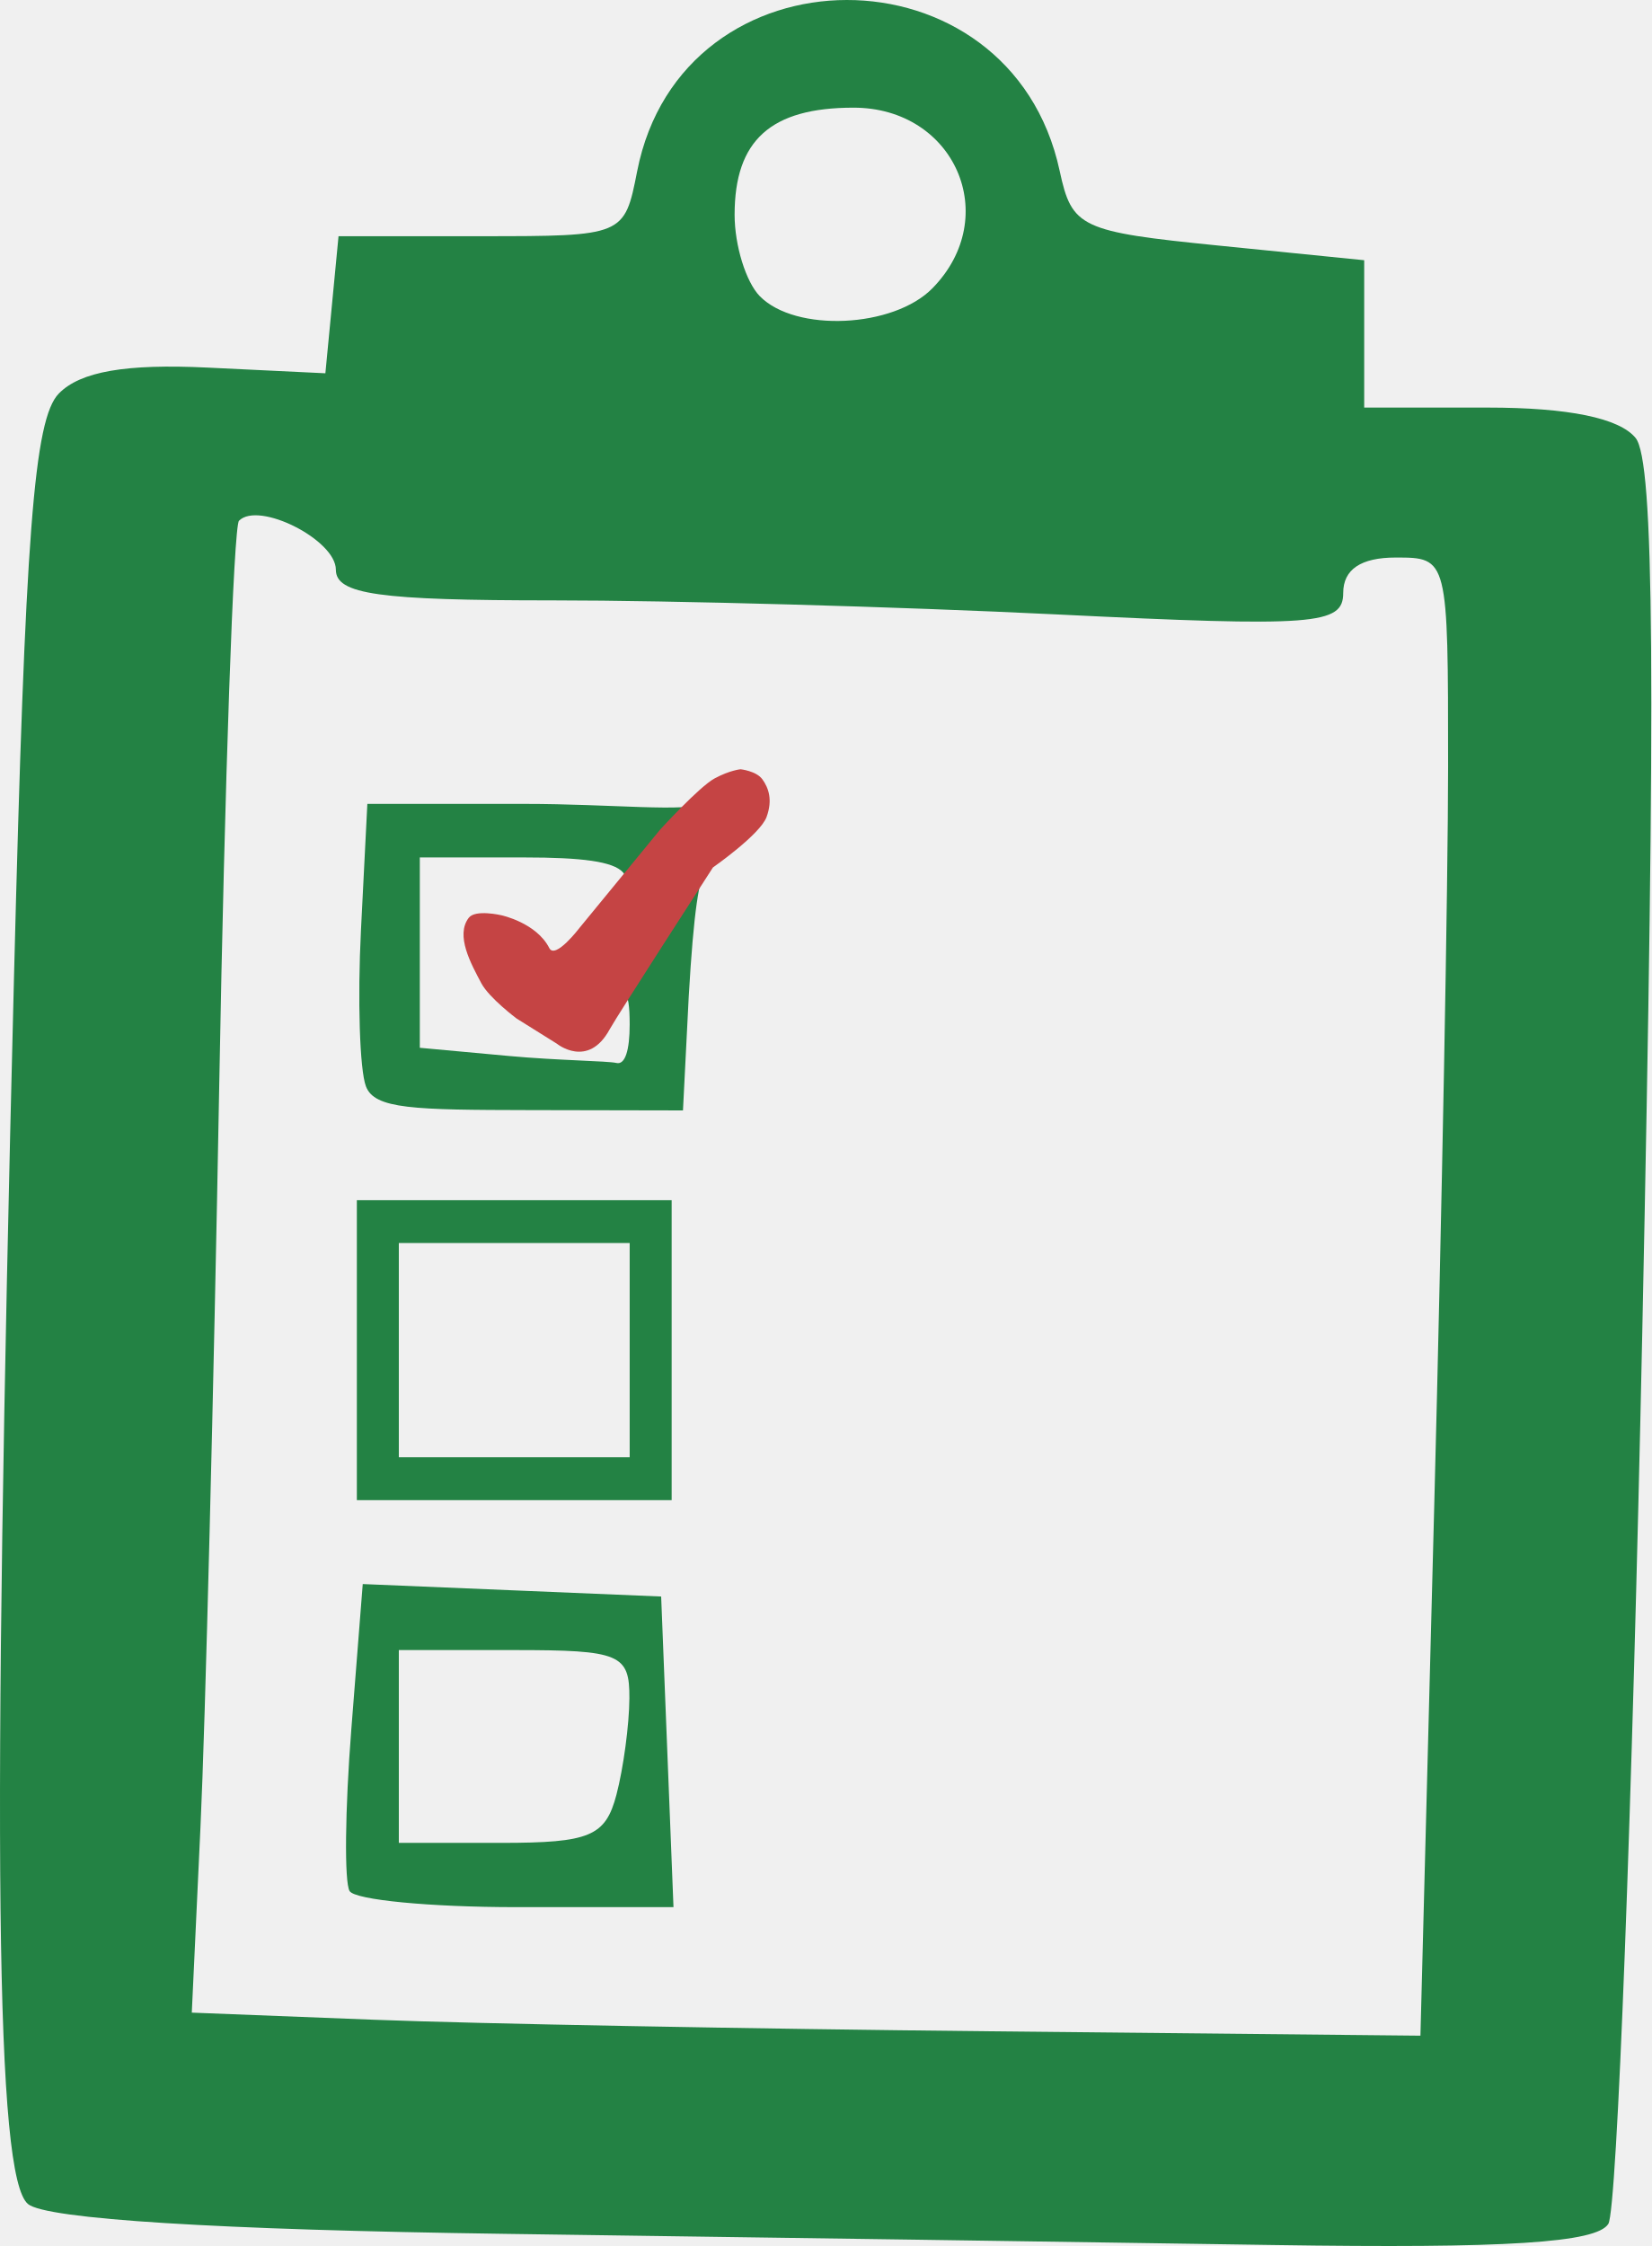
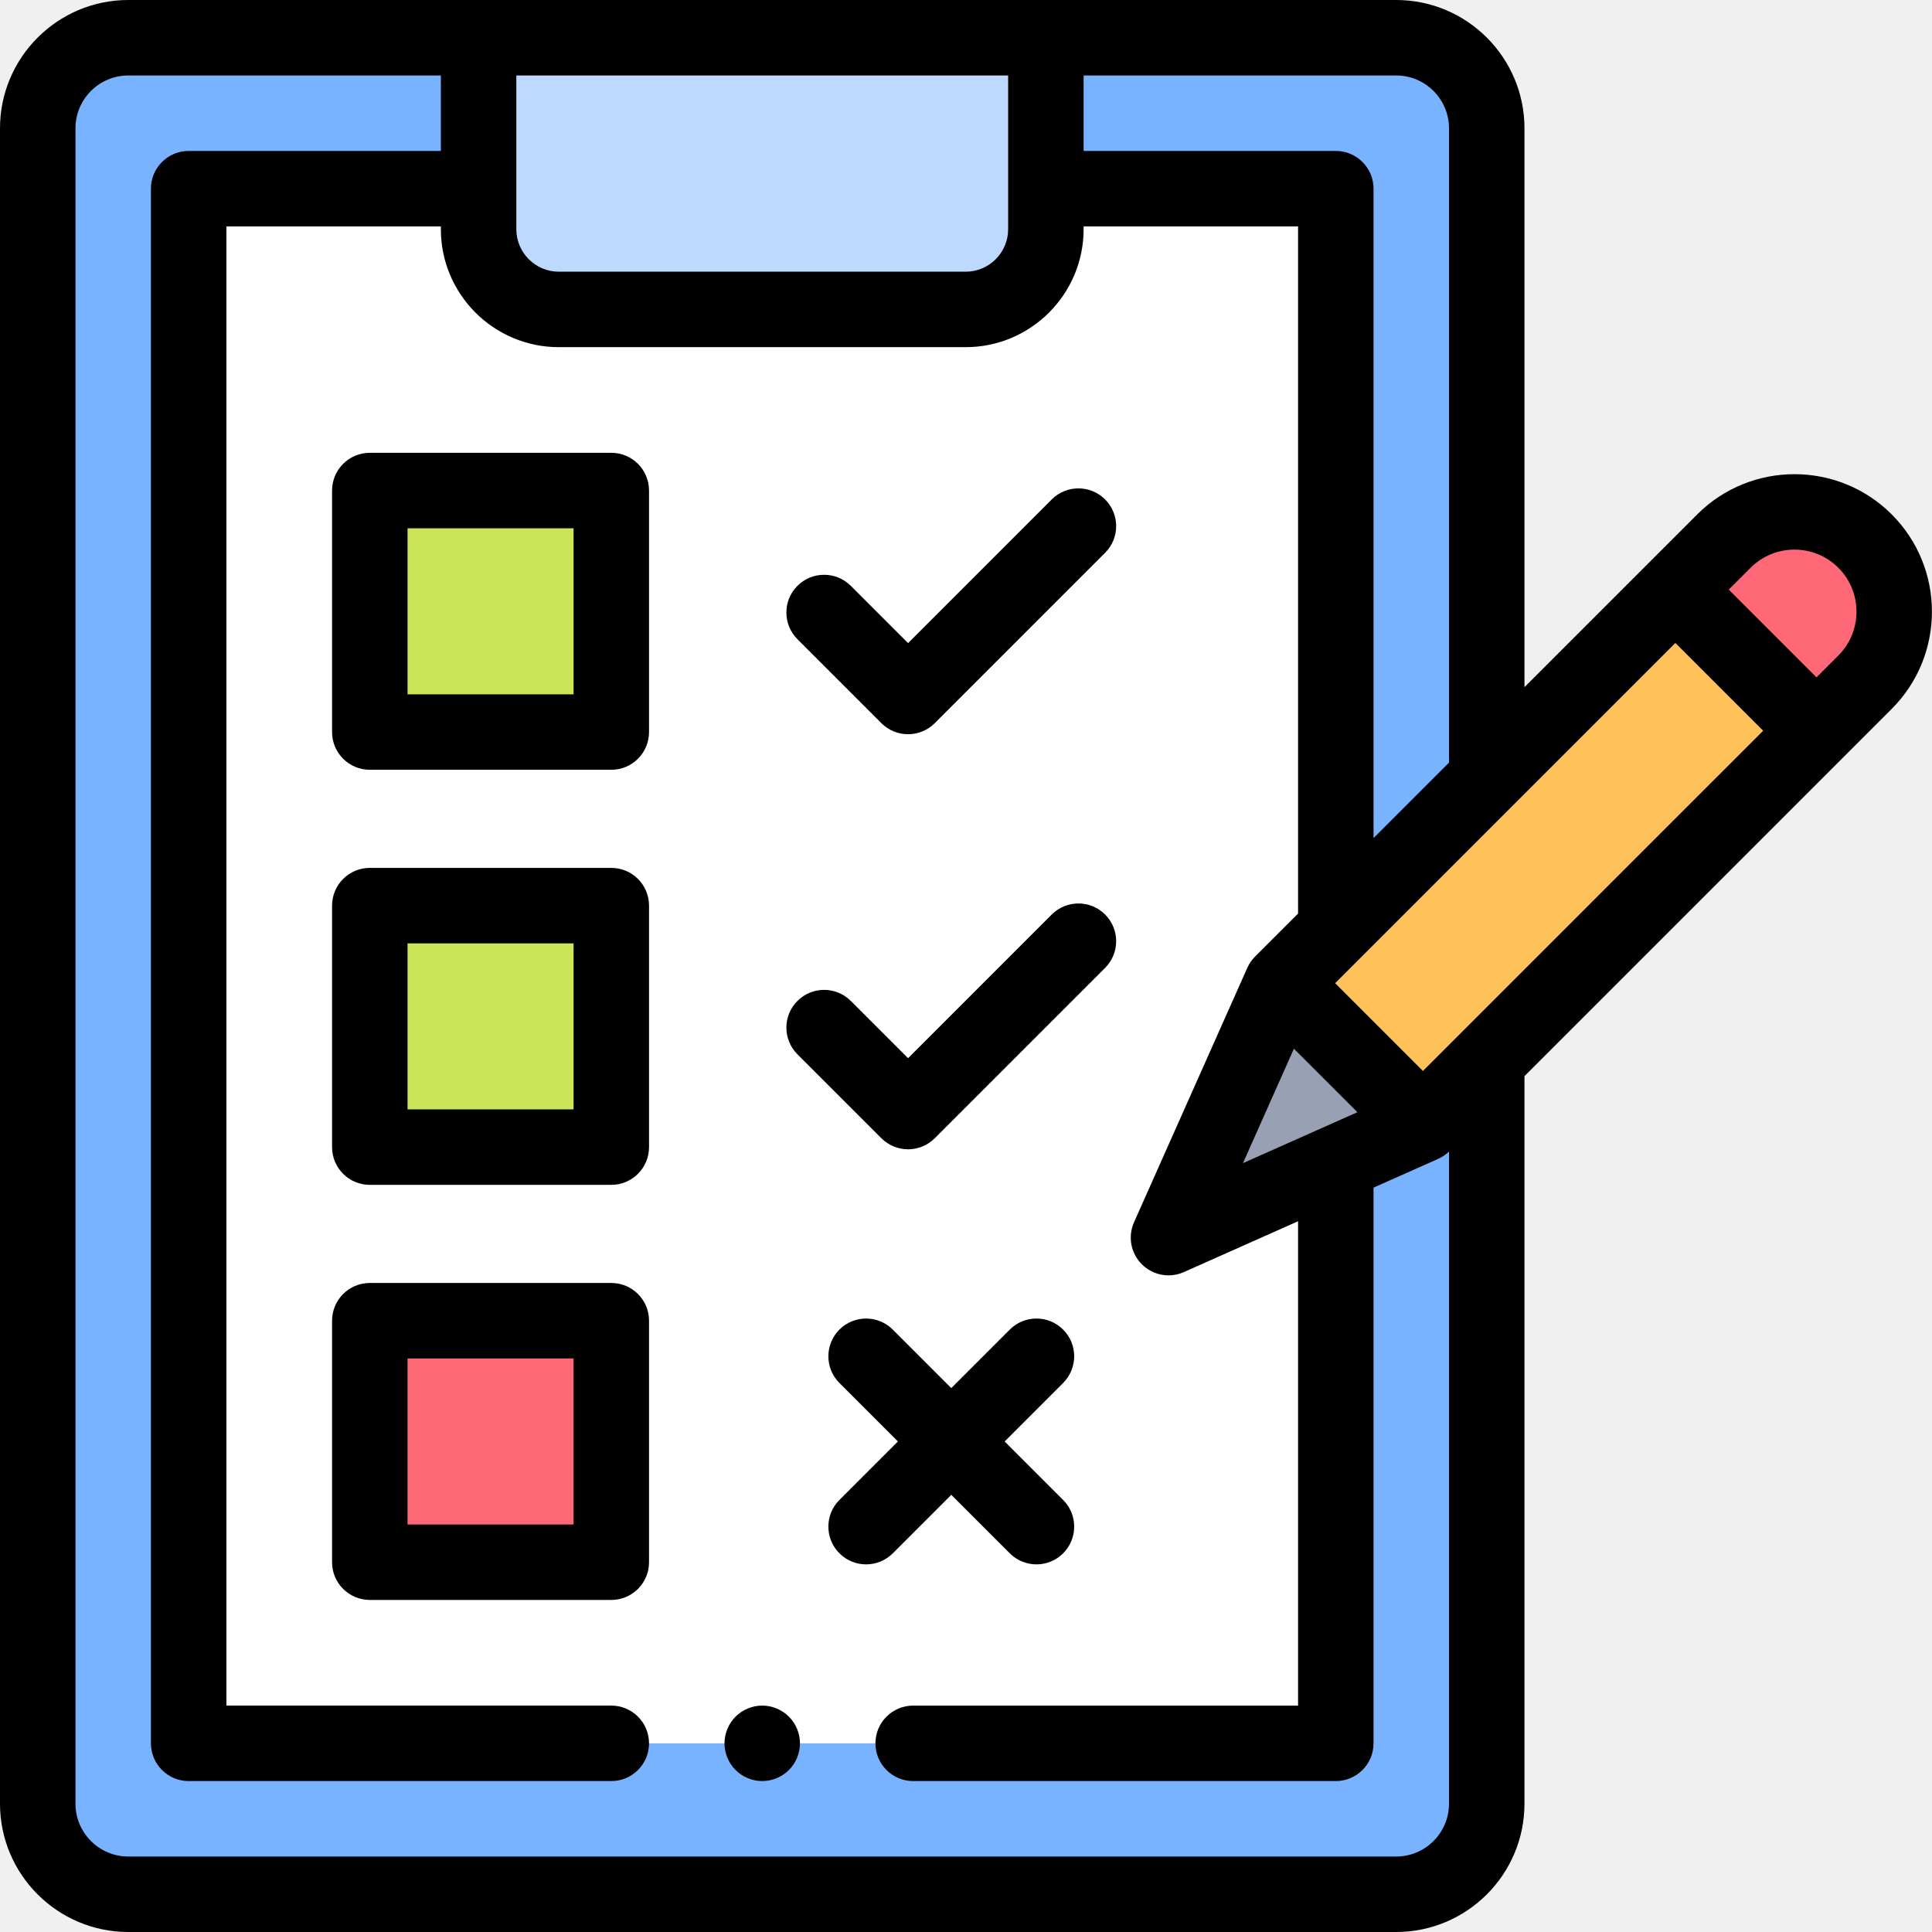
- <svg xmlns="http://www.w3.org/2000/svg" version="1.1" id="svg9018" viewBox="0 0 701.032 953.415" height="269.075mm" width="197.847mm">
-   <defs id="defs9020" />
-   <g transform="translate(1538.147,252.0923)" id="layer1">
-     <g id="g9581">
-       <path style="fill:#238244;fill-opacity:1" d="m -1323.588,696.165 c -122.187,-1.696 -195.115,-6.255 -202.689,-12.671 -13.756,-11.653 -15.314,-148.576 -5.927,-520.942 4.749,-188.362 8.476,-236.818 19.044,-247.606 9.137,-9.326 28.376,-12.676 63.145,-10.997 l 50.003,2.415 2.792,-29.094 2.791,-29.094 60.688,0 c 60.416,0 60.711,-0.123 66.078,-27.514 18.982,-96.874 158.544,-97.055 179.379,-0.233 5.192,24.13 8.786,25.822 67.385,31.715 l 61.901,6.226 0,31.277 0,31.277 52.366,0 c 34.352,0 55.975,4.439 62.859,12.905 7.952,9.779 8.635,101.818 2.822,379.945 -4.22,201.872 -10.692,372.027 -14.383,378.123 -4.894,8.082 -43.362,10.519 -142.053,9 -74.439,-1.145 -221.229,-3.275 -326.201,-4.732 z M -929.26,386.974 c 3.224,-123.788 5.87,-264.967 5.881,-313.732 0,-88.517 0,-88.663 -22.254,-88.663 -14.786,0 -22.274,5.059 -22.274,15.05 0,13.561 -12.044,14.461 -121.686,9.094 -66.927,-3.276 -163.149,-5.957 -213.826,-5.957 -74.036,0 -92.14,-2.56 -92.14,-13.028 0,-12.674 -32.823,-29.251 -41.13,-20.772 -2.282,2.329 -6.056,110.122 -8.386,239.539 -2.332,129.417 -5.905,270.955 -7.944,314.529 l -3.705,79.225 77.357,3.022 c 42.546,1.662 159.906,3.863 260.801,4.892 l 183.444,1.87 z M -1389.73,550.655 c -2.273,-3.754 -1.948,-34.613 0.722,-68.575 l 4.856,-61.75 63.344,2.646 63.344,2.646 2.618,65.929 2.618,65.929 -66.685,0 c -36.676,0 -68.544,-3.071 -70.818,-6.826 z m 113.288,-40.916 c 2.955,-11.253 5.427,-29.668 5.494,-40.922 0.116,-18.754 -3.966,-20.461 -48.88,-20.461 l -49.002,0 0,40.922 0,40.922 43.508,0 c 37.588,0 44.239,-2.784 48.88,-20.461 z m -110.207,-188.694 0,-63.656 66.821,0 66.821,0 0,63.656 0,63.656 -66.821,0 -66.821,0 z m 115.822,0 0,-45.468 -49.002,0 -49.002,0 0,45.468 0,45.468 49.002,0 49.002,0 z m -111.978,-112.015 c -2.643,-7.032 -3.588,-36.881 -2.098,-66.33 l 2.708,-53.544 66.821,0 c 36.751,0 69.727,3.708 75.852,-0.338 21.613,-14.278 33.059,-3.005 14.478,17.212 -11.843,12.886 -16.415,-8.941 -20.716,64.97 l -2.442,48.276 -65.073,-0.133 c -49.25,-0.101 -65.874,-0.39 -69.529,-10.112 z m 111.978,-26.209 c 0,-15.56 -2.376,-17.581 -10.691,-9.094 -17.349,17.708 -39.173,12.553 -50.053,-11.822 -8.231,-18.438 -7.758,-22.734 2.498,-22.734 6.957,0 15.287,4.359 18.513,9.686 3.839,6.341 11.714,4.283 22.799,-5.956 26.393,-24.38 20.489,-31.011 -27.613,-31.011 l -44.547,0 0,40.399 0,40.399 37.865,3.481 c 20.826,1.915 41.925,2.09 45.6,2.964 3.675,0.874 5.629,-5.308 5.629,-16.312 z m 128.55,-312.563 c 29.733,-30.349 9.478,-76.647 -33.533,-76.647 -35.11,0 -50.47,13.838 -50.47,45.468 0,13.004 4.811,28.554 10.691,34.556 15.137,15.45 56.743,13.533 73.312,-3.378 z" id="path9577" />
-       <path style="fill:#c54444;fill-opacity:1;fill-rule:evenodd;stroke:none;stroke-width:1px;stroke-linecap:butt;stroke-linejoin:miter;stroke-opacity:1" d="m -1304.948,150.366 c -5.465,-10.765 -20.306,-13.926 -20.306,-13.926 0,0 -11.075,-2.623 -13.894,1.069 -5.723,7.497 0.924,19.455 5.344,27.788 3.305,6.231 14.963,14.963 14.963,14.963 l 17.1,10.688 c 0,0 13.224,10.799 22.412,-6.078 3.108,-5.71 43.851,-68.735 43.851,-68.735 0,0 20.014,-13.973 22.747,-21.375 2.733,-7.402 0.804,-12.471 -1.755,-16.031 -2.559,-3.56 -9.236,-4.275 -9.236,-4.275 0,0 -4.532,0.378 -11.054,3.892 -6.522,3.515 -23.146,21.758 -23.146,21.758 l -34.2,41.681 c 0,0 -10.306,13.544 -12.825,8.582 z" id="path9579" />
-     </g>
-   </g>
+ <svg xmlns="http://www.w3.org/2000/svg" height="512pt" viewBox="0 0 512 512" width="512pt">
+   <path d="m34 10h336c13.254 0 24 10.746 24 24v444c0 13.254-10.746 24-24 24h-336c-13.254 0-24-10.746-24-24v-444c0-13.254 10.746-24 24-24zm0 0" fill="#79b2ff" />
+   <path d="m280.332 50h73.668v412h-304v-412h73.668" fill="#fff" />
+   <path d="m148.082 82h107.832c11.738 0 21.25-9.516 21.25-21.25v-50.75h-150.332v50.75c0 11.734 9.516 21.25 21.25 21.25zm0 0" fill="#ff6977" />
+   <path d="m148.082 82h107.832c11.738 0 21.25-9.516 21.25-21.25v-50.75h-150.332v50.75c0 11.734 9.516 21.25 21.25 21.25zm0 0" fill="#bdd9ff" />
+   <path d="m339.684 260.559 117.168-117.168c10.328-10.328 27.074-10.328 37.402 0s10.328 27.074 0 37.402l-117.168 117.168-67.422 30.016zm0 0" fill="#ffc15a" />
+   <path d="m377.086 297.961-37.402-37.402-30.02 67.418zm0 0" fill="#98a1b3" />
+   <path d="m481.395 193.652 12.859-12.859c10.328-10.328 10.328-27.074 0-37.402s-27.074-10.328-37.402 0l-12.859 12.855zm0 0" fill="#ff6977" />
+   <path d="m98 130h64v64h-64zm0 0" fill="#cbe558" />
+   <path d="m98 240h64v64h-64zm0 0" fill="#cbe558" />
+   <path d="m98 350h64v64h-64zm0 0" fill="#ff6977" />
+   <path d="m202 452c-2.629 0-5.211 1.07-7.07 2.93-1.859 1.859-2.93 4.441-2.93 7.07s1.07 5.211 2.93 7.07c1.859 1.859 4.441 2.93 7.07 2.93s5.211-1.07 7.07-2.93c1.859-1.859 2.93-4.441 2.93-7.07s-1.07-5.211-2.93-7.07c-1.859-1.859-4.441-2.93-7.07-2.93zm0 0" />
+   <path d="m501.324 136.32c-14.211-14.211-37.332-14.211-51.543 0l-45.781 45.781v-148.102c0-18.746-15.254-34-34-34h-336c-18.746 0-34 15.254-34 34v444c0 18.746 15.254 34 34 34h336c18.746 0 34-15.254 34-34v-192.809l97.324-97.328c14.211-14.211 14.211-37.332 0-51.543zm-117.324-102.32v168.102l-20 20v-172.102c0-5.523-4.477-10-10-10h-66.832v-20h82.832c7.719 0 14 6.281 14 14zm-54.602 274.246 13.5-30.328 16.828 16.828zm-62.23-288.246v40.75c0 6.203-5.047 11.25-11.25 11.25h-107.836c-6.203 0-11.25-5.047-11.25-11.25v-40.75zm102.832 472h-336c-7.719 0-14-6.281-14-14v-444c0-7.719 6.281-14 14-14h82.832v20h-66.832c-5.523 0-10 4.477-10 10v412c0 5.523 4.477 10 10 10h112c5.523 0 10-4.477 10-10s-4.477-10-10-10h-102v-392h56.832v.75c0 17.23 14.02 31.25 31.25 31.25h107.836c17.23 0 31.25-14.02 31.25-31.25v-.75h56.832v182.102l-11.391 11.387c-.863.867-1.562 1.887-2.062 3.004l-30.016 67.418c-1.684 3.785-.863 8.211 2.062 11.141 1.918 1.914 4.477 2.93 7.074 2.93 1.375 0 2.758-.281 4.066-.863l30.266-13.477v128.359h-102c-5.523 0-10 4.477-10 10s4.477 10 10 10h112c5.52 0 10-4.477 10-10v-147.266l17.152-7.637c1.055-.469 2.012-1.121 2.848-1.922v172.824c0 7.719-6.281 14-14 14zm79.91-281.008-72.824 72.828-23.262-23.262 90.168-90.168 23.262 23.262zm37.273-37.27-5.789 5.785-23.258-23.258 5.785-5.785c6.414-6.414 16.848-6.414 23.262 0 6.41 6.41 6.41 16.844 0 23.258zm0 0" />
+   <path d="m162 120h-64c-5.523 0-10 4.477-10 10v64c0 5.523 4.477 10 10 10h64c5.523 0 10-4.477 10-10v-64c0-5.523-4.477-10-10-10zm-10 64h-44v-44h44zm0 0" />
+   <path d="m162 230h-64c-5.523 0-10 4.477-10 10v64c0 5.523 4.477 10 10 10h64c5.523 0 10-4.477 10-10v-64c0-5.523-4.477-10-10-10zm-10 64h-44v-44h44zm0 0" />
+   <path d="m162 340h-64c-5.523 0-10 4.477-10 10v64c0 5.523 4.477 10 10 10h64c5.523 0 10-4.477 10-10v-64c0-5.523-4.477-10-10-10zm-10 64h-44v-44h44zm0 0" />
+   <path d="m233.578 191.645c1.953 1.953 4.512 2.93 7.07 2.93 2.559 0 5.117-.977 7.07-2.93l45.148-45.148c3.902-3.902 3.902-10.234 0-14.141-3.906-3.906-10.238-3.906-14.145 0l-38.074 38.074-15.176-15.176c-3.906-3.906-10.234-3.906-14.145 0-3.902 3.906-3.902 10.238 0 14.141zm0 0" />
+   <path d="m233.578 301.645c1.875 1.875 4.418 2.93 7.07 2.93 2.652 0 5.195-1.055 7.07-2.93l45.148-45.145c3.902-3.906 3.902-10.238 0-14.145-3.906-3.902-10.238-3.902-14.145 0l-38.074 38.078-15.176-15.176c-3.906-3.906-10.234-3.906-14.145 0-3.902 3.902-3.902 10.234 0 14.141zm0 0" />
+   <path d="m252.098 396.145 15.504 15.5c1.953 1.953 4.512 2.93 7.07 2.93s5.117-.977 7.07-2.93c3.906-3.906 3.906-10.238 0-14.141l-15.5-15.504 15.5-15.504c3.906-3.902 3.906-10.234 0-14.141s-10.234-3.906-14.141 0l-15.504 15.5-15.5-15.5c-3.906-3.902-10.234-3.906-14.145 0-3.902 3.906-3.902 10.238 0 14.141l15.504 15.504-15.504 15.504c-3.902 3.902-3.902 10.234 0 14.141 1.953 1.953 4.516 2.93 7.074 2.93s5.117-.977 7.07-2.93zm0 0" />
</svg>
